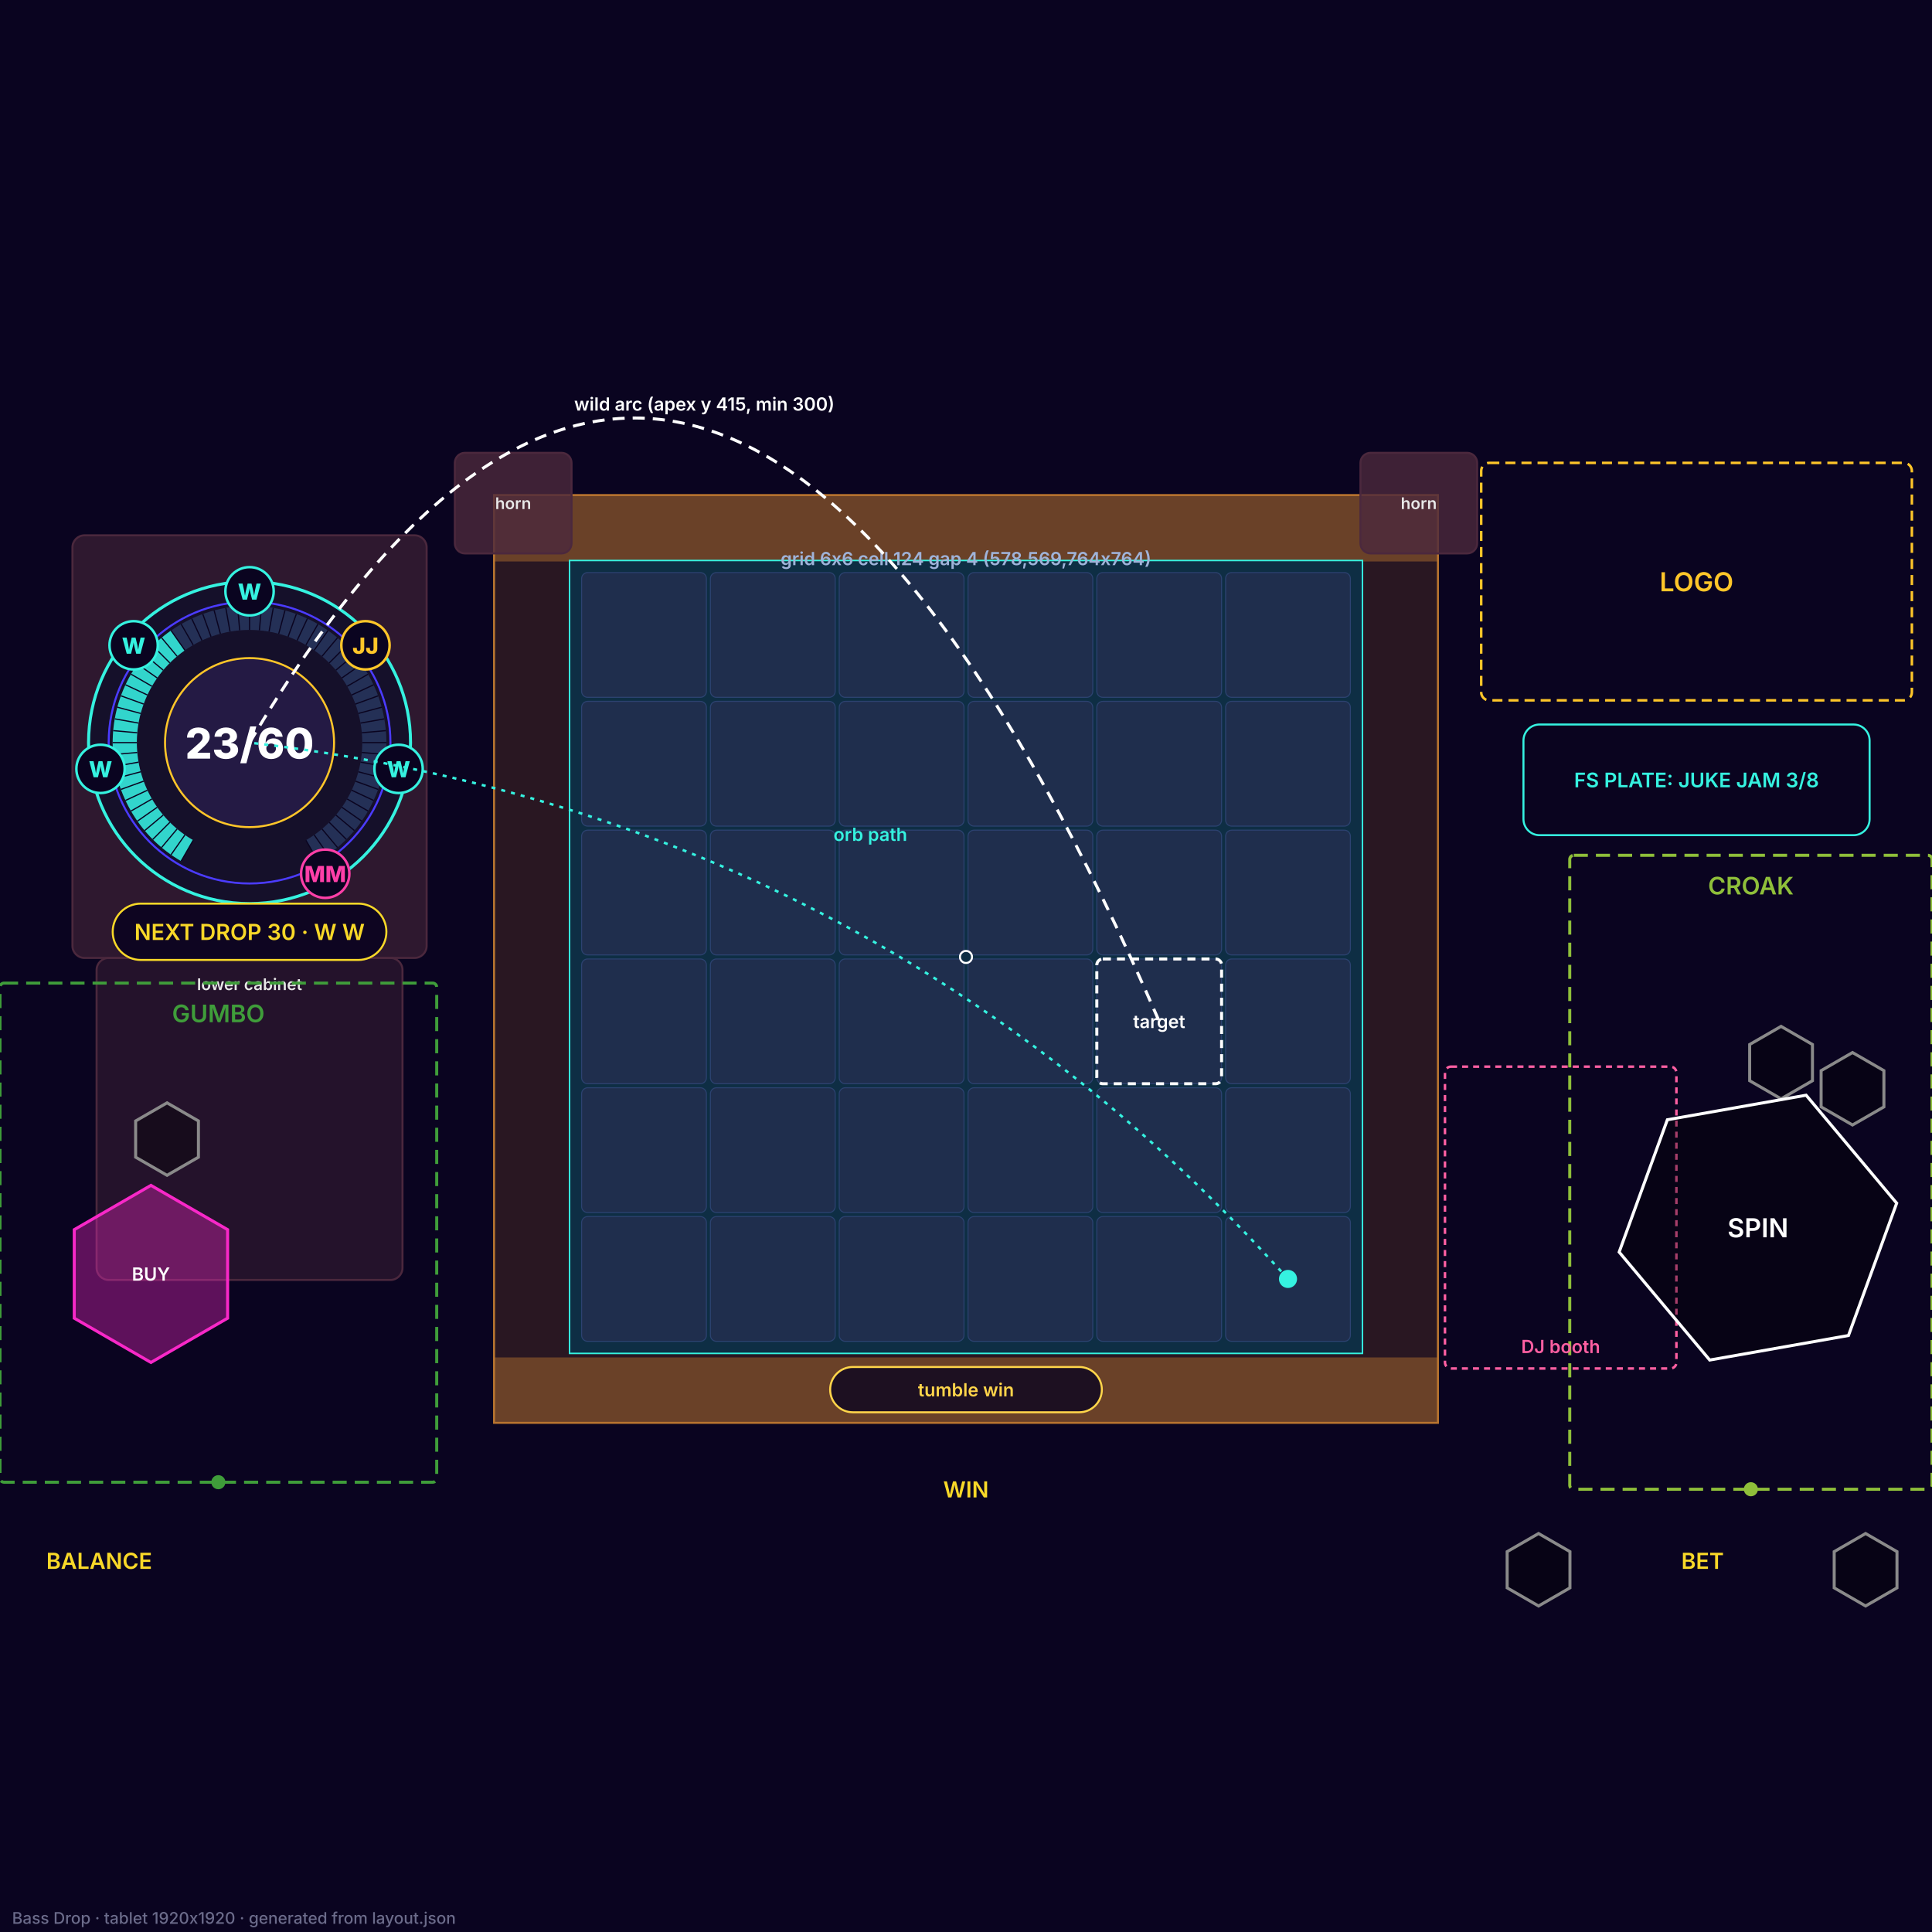
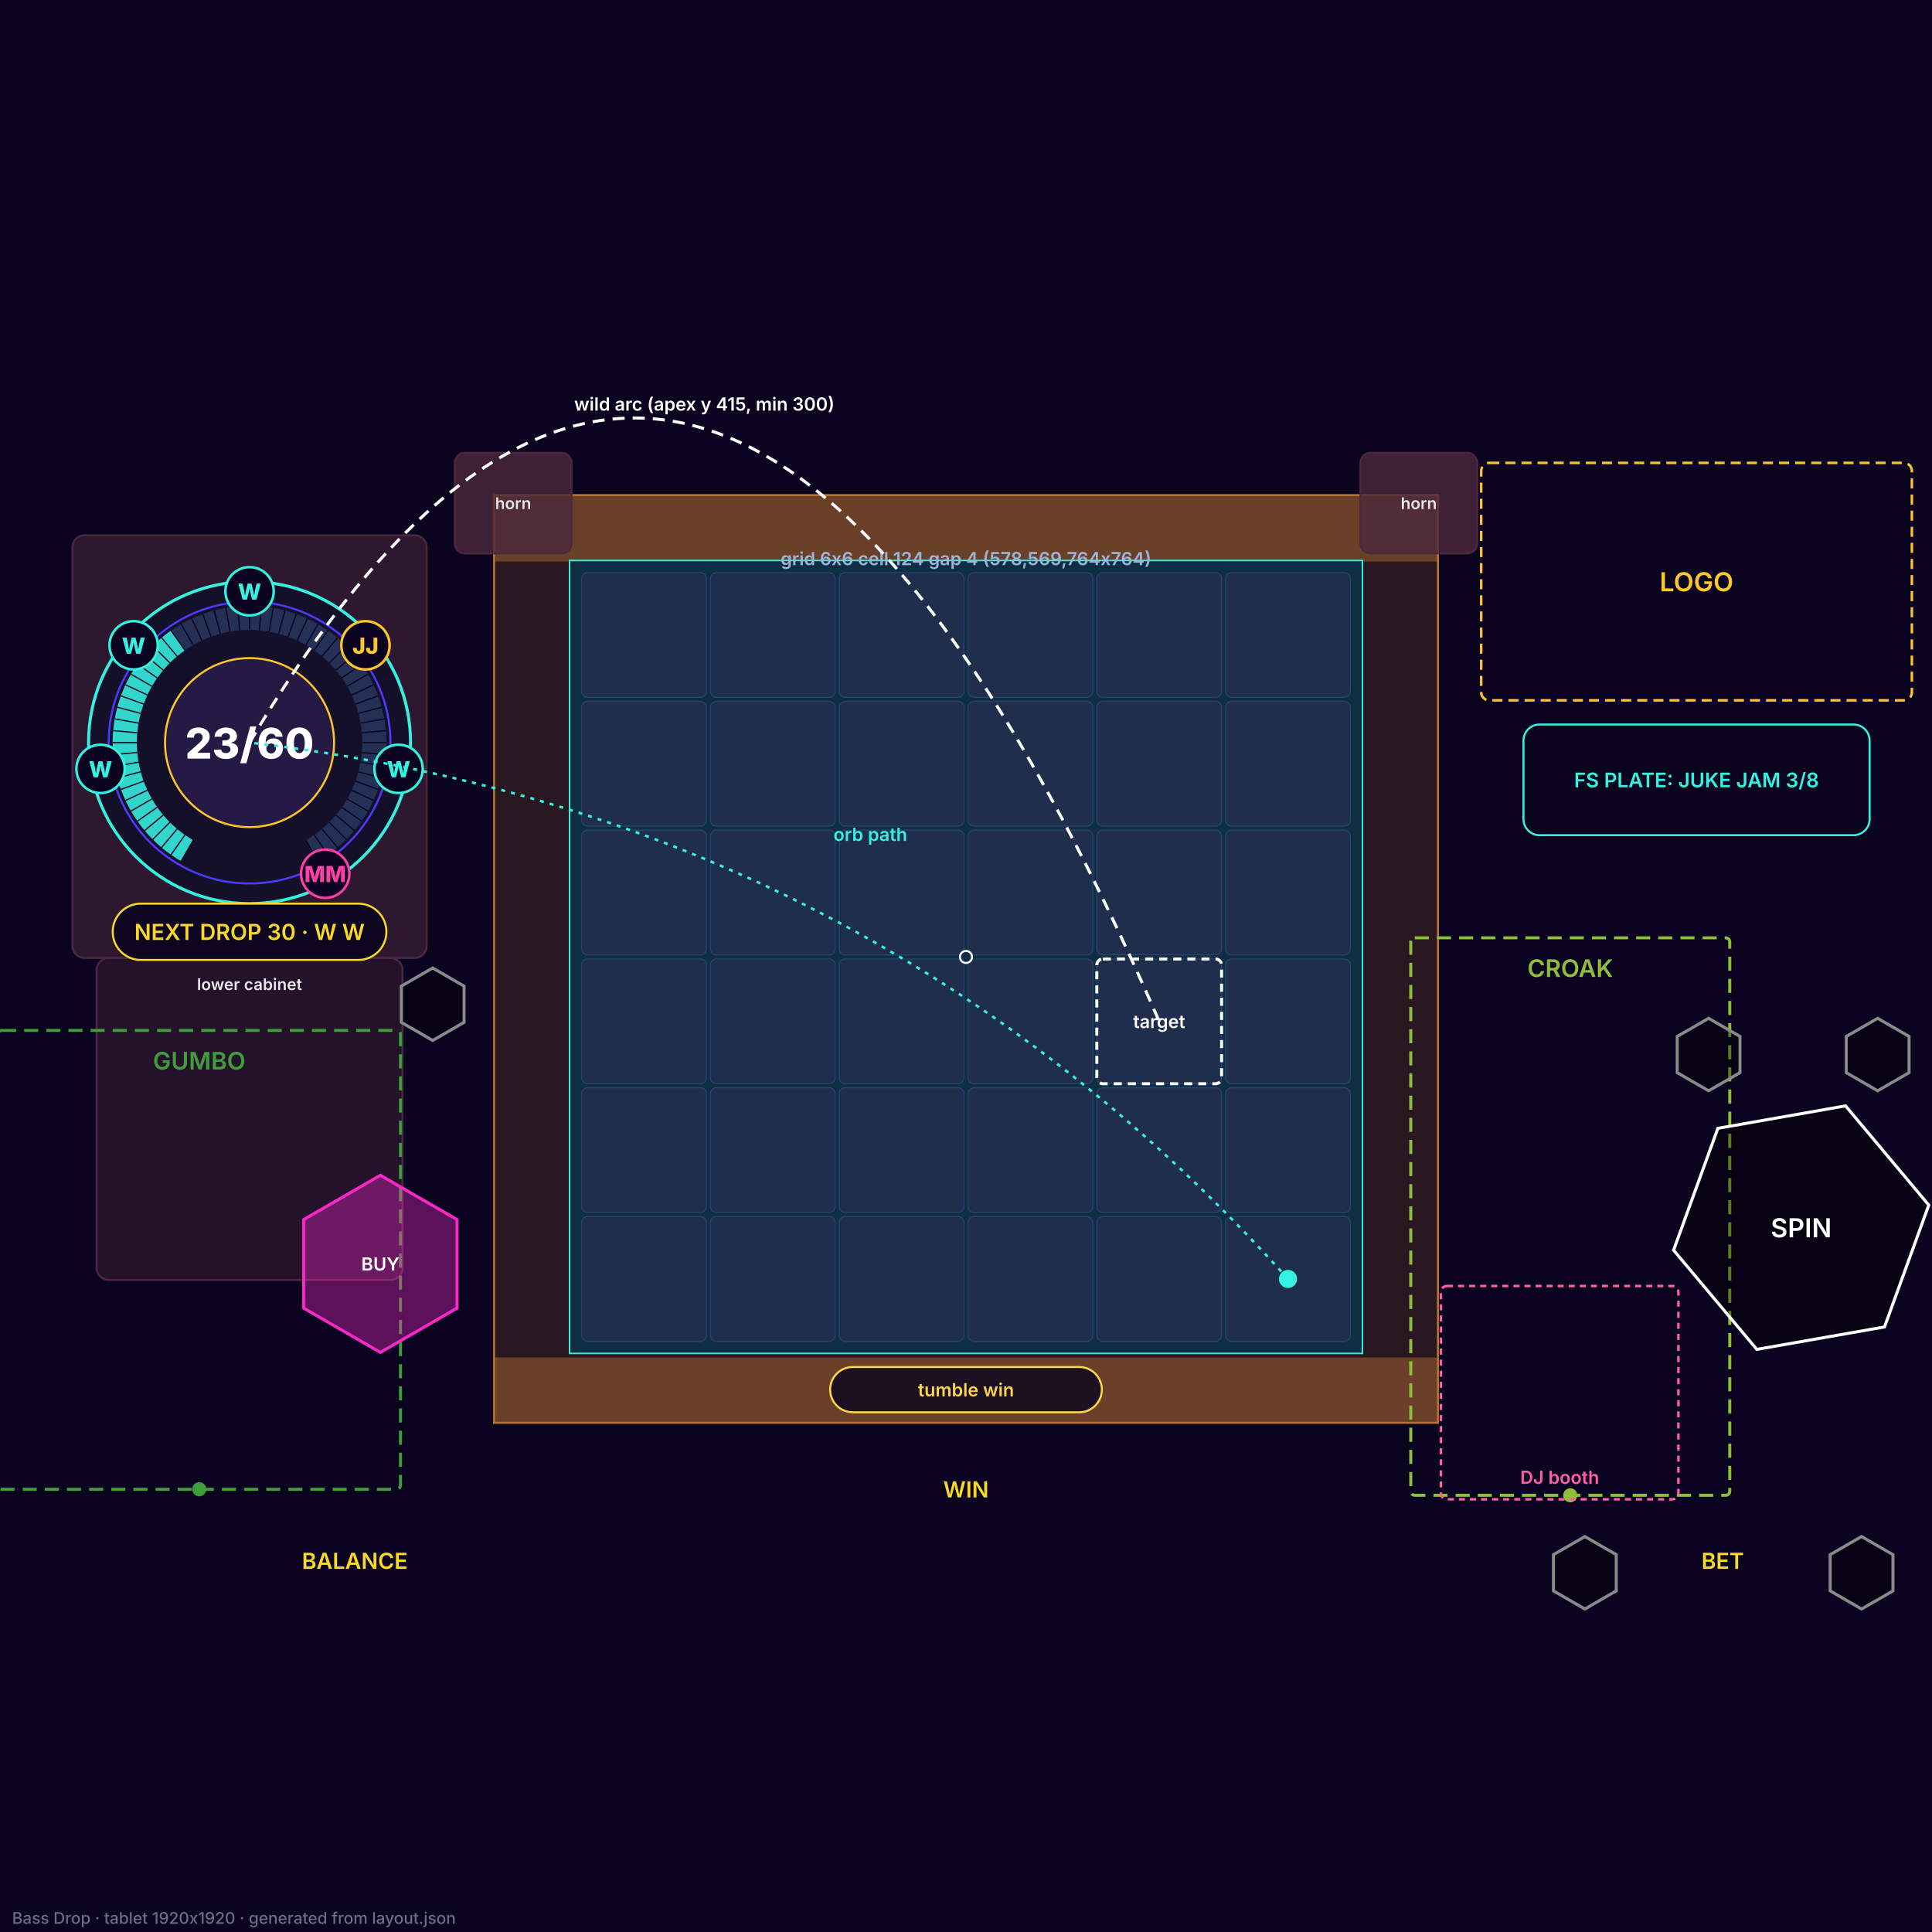
<svg xmlns="http://www.w3.org/2000/svg" viewBox="0 0 1920 1920" width="1920" height="1920">
  <rect width="1920" height="1920" fill="#0a0420" />
  <rect x="491" y="492" width="938" height="922" rx="0" fill="#b8742f" fill-opacity="0.18" stroke="#b8742f" stroke-width="2" />
  <rect x="491" y="492" width="938" height="66" rx="0" fill="#b8742f" fill-opacity="0.45" stroke="#b8742f" stroke-width="0" />
  <rect x="491" y="1349" width="938" height="65" rx="0" fill="#b8742f" fill-opacity="0.45" stroke="#b8742f" stroke-width="0" />
  <rect x="566" y="557" width="788" height="788" rx="0" fill="#0c3149" fill-opacity="0.9" stroke="#35f2e0" stroke-width="1.5" />
  <rect x="578" y="569" width="124" height="124" rx="6.0" fill="#1f2e4d" fill-opacity="1" stroke="#2c4270" stroke-width="1" />
  <rect x="578" y="697" width="124" height="124" rx="6.0" fill="#1f2e4d" fill-opacity="1" stroke="#2c4270" stroke-width="1" />
  <rect x="578" y="825" width="124" height="124" rx="6.0" fill="#1f2e4d" fill-opacity="1" stroke="#2c4270" stroke-width="1" />
  <rect x="578" y="953" width="124" height="124" rx="6.0" fill="#1f2e4d" fill-opacity="1" stroke="#2c4270" stroke-width="1" />
  <rect x="578" y="1081" width="124" height="124" rx="6.0" fill="#1f2e4d" fill-opacity="1" stroke="#2c4270" stroke-width="1" />
  <rect x="578" y="1209" width="124" height="124" rx="6.0" fill="#1f2e4d" fill-opacity="1" stroke="#2c4270" stroke-width="1" />
  <rect x="706" y="569" width="124" height="124" rx="6.0" fill="#1f2e4d" fill-opacity="1" stroke="#2c4270" stroke-width="1" />
  <rect x="706" y="697" width="124" height="124" rx="6.0" fill="#1f2e4d" fill-opacity="1" stroke="#2c4270" stroke-width="1" />
  <rect x="706" y="825" width="124" height="124" rx="6.0" fill="#1f2e4d" fill-opacity="1" stroke="#2c4270" stroke-width="1" />
  <rect x="706" y="953" width="124" height="124" rx="6.0" fill="#1f2e4d" fill-opacity="1" stroke="#2c4270" stroke-width="1" />
  <rect x="706" y="1081" width="124" height="124" rx="6.0" fill="#1f2e4d" fill-opacity="1" stroke="#2c4270" stroke-width="1" />
  <rect x="706" y="1209" width="124" height="124" rx="6.0" fill="#1f2e4d" fill-opacity="1" stroke="#2c4270" stroke-width="1" />
  <rect x="834" y="569" width="124" height="124" rx="6.0" fill="#1f2e4d" fill-opacity="1" stroke="#2c4270" stroke-width="1" />
  <rect x="834" y="697" width="124" height="124" rx="6.0" fill="#1f2e4d" fill-opacity="1" stroke="#2c4270" stroke-width="1" />
  <rect x="834" y="825" width="124" height="124" rx="6.0" fill="#1f2e4d" fill-opacity="1" stroke="#2c4270" stroke-width="1" />
  <rect x="834" y="953" width="124" height="124" rx="6.0" fill="#1f2e4d" fill-opacity="1" stroke="#2c4270" stroke-width="1" />
  <rect x="834" y="1081" width="124" height="124" rx="6.0" fill="#1f2e4d" fill-opacity="1" stroke="#2c4270" stroke-width="1" />
  <rect x="834" y="1209" width="124" height="124" rx="6.0" fill="#1f2e4d" fill-opacity="1" stroke="#2c4270" stroke-width="1" />
  <rect x="962" y="569" width="124" height="124" rx="6.0" fill="#1f2e4d" fill-opacity="1" stroke="#2c4270" stroke-width="1" />
  <rect x="962" y="697" width="124" height="124" rx="6.0" fill="#1f2e4d" fill-opacity="1" stroke="#2c4270" stroke-width="1" />
  <rect x="962" y="825" width="124" height="124" rx="6.0" fill="#1f2e4d" fill-opacity="1" stroke="#2c4270" stroke-width="1" />
  <rect x="962" y="953" width="124" height="124" rx="6.0" fill="#1f2e4d" fill-opacity="1" stroke="#2c4270" stroke-width="1" />
  <rect x="962" y="1081" width="124" height="124" rx="6.0" fill="#1f2e4d" fill-opacity="1" stroke="#2c4270" stroke-width="1" />
  <rect x="962" y="1209" width="124" height="124" rx="6.0" fill="#1f2e4d" fill-opacity="1" stroke="#2c4270" stroke-width="1" />
  <rect x="1090" y="569" width="124" height="124" rx="6.0" fill="#1f2e4d" fill-opacity="1" stroke="#2c4270" stroke-width="1" />
  <rect x="1090" y="697" width="124" height="124" rx="6.0" fill="#1f2e4d" fill-opacity="1" stroke="#2c4270" stroke-width="1" />
  <rect x="1090" y="825" width="124" height="124" rx="6.0" fill="#1f2e4d" fill-opacity="1" stroke="#2c4270" stroke-width="1" />
  <rect x="1090" y="953" width="124" height="124" rx="6.0" fill="#1f2e4d" fill-opacity="1" stroke="#2c4270" stroke-width="1" />
  <rect x="1090" y="1081" width="124" height="124" rx="6.0" fill="#1f2e4d" fill-opacity="1" stroke="#2c4270" stroke-width="1" />
  <rect x="1090" y="1209" width="124" height="124" rx="6.0" fill="#1f2e4d" fill-opacity="1" stroke="#2c4270" stroke-width="1" />
  <rect x="1218" y="569" width="124" height="124" rx="6.0" fill="#1f2e4d" fill-opacity="1" stroke="#2c4270" stroke-width="1" />
  <rect x="1218" y="697" width="124" height="124" rx="6.0" fill="#1f2e4d" fill-opacity="1" stroke="#2c4270" stroke-width="1" />
  <rect x="1218" y="825" width="124" height="124" rx="6.0" fill="#1f2e4d" fill-opacity="1" stroke="#2c4270" stroke-width="1" />
  <rect x="1218" y="953" width="124" height="124" rx="6.0" fill="#1f2e4d" fill-opacity="1" stroke="#2c4270" stroke-width="1" />
  <rect x="1218" y="1081" width="124" height="124" rx="6.0" fill="#1f2e4d" fill-opacity="1" stroke="#2c4270" stroke-width="1" />
  <rect x="1218" y="1209" width="124" height="124" rx="6.0" fill="#1f2e4d" fill-opacity="1" stroke="#2c4270" stroke-width="1" />
  <text x="960.0" y="555.0" font-family="Inter,Arial,sans-serif" font-size="18" font-weight="600" fill="#9fb3d9" text-anchor="middle" dominant-baseline="middle">grid 6x6  cell 124 gap 4  (578,569,764x764)</text>
  <rect x="1090" y="953" width="124" height="124" rx="6.0" fill="none" fill-opacity="1.0" stroke="#ffffff" stroke-width="3.0" stroke-dasharray="8.0,6.0" />
  <text x="1152.0" y="1015.0" font-family="Inter,Arial,sans-serif" font-size="18" font-weight="600" fill="#ffffff" text-anchor="middle" dominant-baseline="middle">target</text>
  <rect x="452" y="450" width="116" height="100" rx="10" fill="#4b283d" fill-opacity="0.8" stroke="#4b283d" stroke-width="2" />
  <text x="510.0" y="500.0" font-family="Inter,Arial,sans-serif" font-size="16" font-weight="600" fill="#e8e8e8" text-anchor="middle" dominant-baseline="middle">horn</text>
  <rect x="1352" y="450" width="116" height="100" rx="10" fill="#4b283d" fill-opacity="0.8" stroke="#4b283d" stroke-width="2" />
  <text x="1410.0" y="500.0" font-family="Inter,Arial,sans-serif" font-size="16" font-weight="600" fill="#e8e8e8" text-anchor="middle" dominant-baseline="middle">horn</text>
  <rect x="1472" y="460" width="428" height="236" rx="8" fill="none" fill-opacity="1.0" stroke="#ffc629" stroke-width="2.5" stroke-dasharray="10,6" />
  <text x="1686.0" y="578.0" font-family="Inter,Arial,sans-serif" font-size="26" font-weight="600" fill="#ffc629" text-anchor="middle" dominant-baseline="middle">LOGO</text>
  <rect x="72" y="532" width="352" height="420" rx="12" fill="#4b283d" fill-opacity="0.55" stroke="#4b283d" stroke-width="2" />
  <rect x="96" y="952" width="304" height="320" rx="12" fill="#4b283d" fill-opacity="0.4" stroke="#4b283d" stroke-width="2" />
  <text x="248.0" y="978" font-family="Inter,Arial,sans-serif" font-size="16" font-weight="600" fill="#e8e8e8" text-anchor="middle" dominant-baseline="middle">lower cabinet</text>
-   <rect x="0" y="977" width="434" height="496" rx="4" fill="none" fill-opacity="1.0" stroke="#3f9d3a" stroke-width="3" stroke-dasharray="14,8" />
-   <text x="217.0" y="1007" font-family="Inter,Arial,sans-serif" font-size="24" font-weight="600" fill="#3f9d3a" text-anchor="middle" dominant-baseline="middle">GUMBO</text>
-   <circle cx="217" cy="1473" r="7" fill="#3f9d3a" />
-   <rect x="1560" y="850" width="360" height="630" rx="4" fill="none" fill-opacity="1.0" stroke="#8fbf3a" stroke-width="3" stroke-dasharray="14,8" />
-   <text x="1740.0" y="880" font-family="Inter,Arial,sans-serif" font-size="24" font-weight="600" fill="#8fbf3a" text-anchor="middle" dominant-baseline="middle">CROAK</text>
-   <circle cx="1740" cy="1480" r="7" fill="#8fbf3a" />
-   <rect x="1436" y="1060" width="230" height="300" rx="6" fill="none" fill-opacity="1.0" stroke="#ff5fa2" stroke-width="2.5" stroke-dasharray="6,5" />
-   <text x="1551.0" y="1338" font-family="Inter,Arial,sans-serif" font-size="18" font-weight="600" fill="#ff5fa2" text-anchor="middle" dominant-baseline="middle">DJ booth</text>
+   <rect x="-2" y="1024" width="400" height="456" rx="4" fill="none" fill-opacity="1.0" stroke="#3f9d3a" stroke-width="3" stroke-dasharray="14,8" />
+   <text x="198.0" y="1054" font-family="Inter,Arial,sans-serif" font-size="24" font-weight="600" fill="#3f9d3a" text-anchor="middle" dominant-baseline="middle">GUMBO</text>
+   <circle cx="198" cy="1480" r="7" fill="#3f9d3a" />
+   <rect x="1402" y="932" width="317" height="554" rx="4" fill="none" fill-opacity="1.0" stroke="#8fbf3a" stroke-width="3" stroke-dasharray="14,8" />
+   <text x="1560.5" y="962" font-family="Inter,Arial,sans-serif" font-size="24" font-weight="600" fill="#8fbf3a" text-anchor="middle" dominant-baseline="middle">CROAK</text>
+   <circle cx="1560.5" cy="1486" r="7" fill="#8fbf3a" />
+   <rect x="1432" y="1278" width="236" height="212" rx="6" fill="none" fill-opacity="1.0" stroke="#ff5fa2" stroke-width="2.5" stroke-dasharray="6,5" />
+   <text x="1550.0" y="1468" font-family="Inter,Arial,sans-serif" font-size="18" font-weight="600" fill="#ff5fa2" text-anchor="middle" dominant-baseline="middle">DJ booth</text>
  <circle cx="248" cy="738" r="160.0" fill="#15102a" stroke="#35f2e0" stroke-width="3.0" />
  <circle cx="248" cy="738" r="140.0" fill="none" stroke="#4b3bff" stroke-width="2.0" />
  <path d="M186.0,845.4 A124.0,124.0 0 1 1 310.0,845.4" fill="none" stroke="#243056" stroke-width="24.0" />
  <path d="M186.0,845.4 A124.0,124.0 0 0 1 176.9,636.4" fill="none" stroke="#35f2e0" stroke-opacity="0.85" stroke-width="24.0" />
  <line x1="192.0" y1="835.0" x2="180.0" y2="855.8" stroke="#0a0420" stroke-width="1.2" />
  <line x1="183.8" y1="829.7" x2="170.0" y2="849.4" stroke="#0a0420" stroke-width="1.2" />
  <line x1="176.0" y1="823.8" x2="160.6" y2="842.2" stroke="#0a0420" stroke-width="1.2" />
  <line x1="168.8" y1="817.2" x2="151.8" y2="834.2" stroke="#0a0420" stroke-width="1.2" />
  <line x1="162.2" y1="810.0" x2="143.8" y2="825.4" stroke="#0a0420" stroke-width="1.2" />
  <line x1="156.3" y1="802.2" x2="136.6" y2="816.0" stroke="#0a0420" stroke-width="1.2" />
  <line x1="151.0" y1="794.0" x2="130.2" y2="806.0" stroke="#0a0420" stroke-width="1.2" />
  <line x1="146.5" y1="785.3" x2="124.7" y2="795.5" stroke="#0a0420" stroke-width="1.2" />
  <line x1="142.8" y1="776.3" x2="120.2" y2="784.5" stroke="#0a0420" stroke-width="1.2" />
  <line x1="139.8" y1="767.0" x2="116.6" y2="773.2" stroke="#0a0420" stroke-width="1.2" />
  <line x1="137.7" y1="757.4" x2="114.1" y2="761.6" stroke="#0a0420" stroke-width="1.2" />
  <line x1="136.4" y1="747.8" x2="112.5" y2="749.9" stroke="#0a0420" stroke-width="1.2" />
  <line x1="136.0" y1="738.0" x2="112.0" y2="738.0" stroke="#0a0420" stroke-width="1.2" />
  <line x1="136.4" y1="728.2" x2="112.5" y2="726.1" stroke="#0a0420" stroke-width="1.2" />
  <line x1="137.7" y1="718.6" x2="114.1" y2="714.4" stroke="#0a0420" stroke-width="1.2" />
  <line x1="139.8" y1="709.0" x2="116.6" y2="702.8" stroke="#0a0420" stroke-width="1.2" />
  <line x1="142.8" y1="699.7" x2="120.2" y2="691.5" stroke="#0a0420" stroke-width="1.2" />
  <line x1="146.5" y1="690.7" x2="124.7" y2="680.5" stroke="#0a0420" stroke-width="1.2" />
  <line x1="151.0" y1="682.0" x2="130.2" y2="670.0" stroke="#0a0420" stroke-width="1.2" />
  <line x1="156.3" y1="673.8" x2="136.6" y2="660.0" stroke="#0a0420" stroke-width="1.2" />
  <line x1="162.2" y1="666.0" x2="143.8" y2="650.6" stroke="#0a0420" stroke-width="1.2" />
  <line x1="168.8" y1="658.8" x2="151.8" y2="641.8" stroke="#0a0420" stroke-width="1.2" />
  <line x1="176.0" y1="652.2" x2="160.6" y2="633.8" stroke="#0a0420" stroke-width="1.2" />
  <line x1="183.8" y1="646.3" x2="170.0" y2="626.6" stroke="#0a0420" stroke-width="1.2" />
  <line x1="192.0" y1="641.0" x2="180.0" y2="620.2" stroke="#0a0420" stroke-width="1.2" />
  <line x1="200.7" y1="636.5" x2="190.5" y2="614.7" stroke="#0a0420" stroke-width="1.2" />
  <line x1="209.7" y1="632.8" x2="201.5" y2="610.2" stroke="#0a0420" stroke-width="1.2" />
  <line x1="219.0" y1="629.8" x2="212.8" y2="606.6" stroke="#0a0420" stroke-width="1.2" />
  <line x1="228.6" y1="627.7" x2="224.4" y2="604.1" stroke="#0a0420" stroke-width="1.2" />
  <line x1="238.2" y1="626.4" x2="236.1" y2="602.5" stroke="#0a0420" stroke-width="1.2" />
  <line x1="248.0" y1="626.0" x2="248.0" y2="602.0" stroke="#0a0420" stroke-width="1.2" />
  <line x1="257.8" y1="626.4" x2="259.9" y2="602.5" stroke="#0a0420" stroke-width="1.2" />
  <line x1="267.4" y1="627.7" x2="271.6" y2="604.1" stroke="#0a0420" stroke-width="1.2" />
  <line x1="277.0" y1="629.8" x2="283.2" y2="606.6" stroke="#0a0420" stroke-width="1.2" />
  <line x1="286.3" y1="632.8" x2="294.5" y2="610.2" stroke="#0a0420" stroke-width="1.2" />
  <line x1="295.3" y1="636.5" x2="305.5" y2="614.7" stroke="#0a0420" stroke-width="1.2" />
  <line x1="304.0" y1="641.0" x2="316.0" y2="620.2" stroke="#0a0420" stroke-width="1.2" />
  <line x1="312.2" y1="646.3" x2="326.0" y2="626.6" stroke="#0a0420" stroke-width="1.2" />
  <line x1="320.0" y1="652.2" x2="335.4" y2="633.8" stroke="#0a0420" stroke-width="1.2" />
  <line x1="327.2" y1="658.8" x2="344.2" y2="641.8" stroke="#0a0420" stroke-width="1.2" />
  <line x1="333.8" y1="666.0" x2="352.2" y2="650.6" stroke="#0a0420" stroke-width="1.2" />
  <line x1="339.7" y1="673.8" x2="359.4" y2="660.0" stroke="#0a0420" stroke-width="1.2" />
  <line x1="345.0" y1="682.0" x2="365.8" y2="670.0" stroke="#0a0420" stroke-width="1.2" />
  <line x1="349.5" y1="690.7" x2="371.3" y2="680.5" stroke="#0a0420" stroke-width="1.2" />
  <line x1="353.2" y1="699.7" x2="375.8" y2="691.5" stroke="#0a0420" stroke-width="1.2" />
  <line x1="356.2" y1="709.0" x2="379.4" y2="702.8" stroke="#0a0420" stroke-width="1.2" />
  <line x1="358.3" y1="718.6" x2="381.9" y2="714.4" stroke="#0a0420" stroke-width="1.2" />
  <line x1="359.6" y1="728.2" x2="383.5" y2="726.1" stroke="#0a0420" stroke-width="1.2" />
  <line x1="360.0" y1="738.0" x2="384.0" y2="738.0" stroke="#0a0420" stroke-width="1.2" />
  <line x1="359.6" y1="747.8" x2="383.5" y2="749.9" stroke="#0a0420" stroke-width="1.2" />
  <line x1="358.3" y1="757.4" x2="381.9" y2="761.6" stroke="#0a0420" stroke-width="1.2" />
  <line x1="356.2" y1="767.0" x2="379.4" y2="773.2" stroke="#0a0420" stroke-width="1.2" />
  <line x1="353.2" y1="776.3" x2="375.8" y2="784.5" stroke="#0a0420" stroke-width="1.2" />
  <line x1="349.5" y1="785.3" x2="371.3" y2="795.5" stroke="#0a0420" stroke-width="1.2" />
  <line x1="345.0" y1="794.0" x2="365.8" y2="806.0" stroke="#0a0420" stroke-width="1.2" />
  <line x1="339.7" y1="802.2" x2="359.4" y2="816.0" stroke="#0a0420" stroke-width="1.2" />
  <line x1="333.8" y1="810.0" x2="352.2" y2="825.4" stroke="#0a0420" stroke-width="1.2" />
  <line x1="327.2" y1="817.2" x2="344.2" y2="834.2" stroke="#0a0420" stroke-width="1.2" />
  <line x1="320.0" y1="823.8" x2="335.4" y2="842.2" stroke="#0a0420" stroke-width="1.2" />
  <line x1="312.2" y1="829.7" x2="326.0" y2="849.4" stroke="#0a0420" stroke-width="1.2" />
  <line x1="304.0" y1="835.0" x2="316.0" y2="855.8" stroke="#0a0420" stroke-width="1.2" />
  <circle cx="248" cy="738" r="84.0" fill="#241a44" stroke="#ffc629" stroke-width="2.0" />
  <text x="248" y="738" font-family="Inter,Arial,sans-serif" font-size="42" font-weight="800" fill="#ffffff" text-anchor="middle" dominant-baseline="middle">23/60</text>
  <circle cx="99.9" cy="764.1" r="24.0" fill="#0a0420" stroke="#35f2e0" stroke-width="2.5" />
  <text x="99.885" y="764.117" font-family="Inter,Arial,sans-serif" font-size="22" font-weight="800" fill="#35f2e0" text-anchor="middle" dominant-baseline="middle">W</text>
  <circle cx="132.8" cy="641.3" r="24.0" fill="#0a0420" stroke="#35f2e0" stroke-width="2.5" />
  <text x="132.787" y="641.325" font-family="Inter,Arial,sans-serif" font-size="22" font-weight="800" fill="#35f2e0" text-anchor="middle" dominant-baseline="middle">W</text>
  <circle cx="248.0" cy="587.6" r="24.0" fill="#0a0420" stroke="#35f2e0" stroke-width="2.5" />
  <text x="248.0" y="587.6" font-family="Inter,Arial,sans-serif" font-size="22" font-weight="800" fill="#35f2e0" text-anchor="middle" dominant-baseline="middle">W</text>
  <circle cx="363.2" cy="641.3" r="24.0" fill="#0a0420" stroke="#ffc629" stroke-width="2.5" />
  <text x="363.213" y="641.325" font-family="Inter,Arial,sans-serif" font-size="22" font-weight="800" fill="#ffc629" text-anchor="middle" dominant-baseline="middle">JJ</text>
  <circle cx="396.1" cy="764.1" r="24.0" fill="#0a0420" stroke="#35f2e0" stroke-width="2.5" />
  <text x="396.115" y="764.117" font-family="Inter,Arial,sans-serif" font-size="22" font-weight="800" fill="#35f2e0" text-anchor="middle" dominant-baseline="middle">W</text>
  <circle cx="323.2" cy="868.3" r="24.0" fill="#0a0420" stroke="#ff3fa8" stroke-width="2.5" />
  <text x="323.2" y="868.25" font-family="Inter,Arial,sans-serif" font-size="22" font-weight="800" fill="#ff3fa8" text-anchor="middle" dominant-baseline="middle">MM</text>
  <rect x="112" y="898" width="272" height="56" rx="28.0" fill="#0a0420" fill-opacity="0.9" stroke="#f8d828" stroke-width="2" />
  <text x="248.0" y="926.0" font-family="Inter,Arial,sans-serif" font-size="22" font-weight="600" fill="#f8d828" text-anchor="middle" dominant-baseline="middle">NEXT DROP 30 · W W</text>
  <rect x="1514" y="720" width="344" height="110" rx="16" fill="#0a0420" fill-opacity="0.8" stroke="#35f2e0" stroke-width="2" />
  <text x="1686.0" y="775.0" font-family="Inter,Arial,sans-serif" font-size="20" font-weight="600" fill="#35f2e0" text-anchor="middle" dominant-baseline="middle">FS PLATE: JUKE JAM 3/8</text>
  <path d="M248,738 Q700.0,-24.4 1152.0,1015.0" fill="none" stroke="#ffffff" stroke-width="3.0" stroke-dasharray="12.0,8.0" />
  <text x="700.0" y="401.4" font-family="Inter,Arial,sans-serif" font-size="18" font-weight="600" fill="#ffffff" text-anchor="middle" dominant-baseline="middle">wild arc (apex y 415, min 300)</text>
  <path d="M1280.0,1271.0 Q865.0,809.0 248,738" fill="none" stroke="#35f2e0" stroke-width="2.5" stroke-dasharray="4.0,6.0" />
  <circle cx="1280.0" cy="1271.0" r="9.0" fill="#35f2e0" />
  <text x="864.955" y="829.031" font-family="Inter,Arial,sans-serif" font-size="18" font-weight="600" fill="#35f2e0" text-anchor="middle" dominant-baseline="middle">orb path</text>
  <rect x="825.0" y="1358.5" width="270.0" height="45.0" rx="22.5" fill="#0a0420" fill-opacity="0.8" stroke="#ffd54a" stroke-width="2" />
  <text x="960" y="1381" font-family="Inter,Arial,sans-serif" font-size="18" font-weight="600" fill="#ffd54a" text-anchor="middle" dominant-baseline="middle">tumble win</text>
-   <polygon points="1801.2,1074.0 1770.0,1092.0 1738.8,1074.0 1738.8,1038.0 1770.0,1020.0 1801.2,1038.0" fill="#000000" fill-opacity="0.35" stroke="#8a8a8a" stroke-width="3" />
-   <polygon points="1872.2,1100.0 1841.0,1118.0 1809.8,1100.0 1809.8,1064.0 1841.0,1046.0 1872.2,1064.0" fill="#000000" fill-opacity="0.35" stroke="#8a8a8a" stroke-width="3" />
-   <polygon points="197.2,1150.0 166.0,1168.0 134.8,1150.0 134.8,1114.0 166.0,1096.0 197.2,1114.0" fill="#000000" fill-opacity="0.35" stroke="#8a8a8a" stroke-width="3" />
-   <polygon points="1560.2,1578.0 1529.0,1596.0 1497.8,1578.0 1497.8,1542.0 1529.0,1524.0 1560.2,1542.0" fill="#000000" fill-opacity="0.35" stroke="#8a8a8a" stroke-width="3" />
-   <polygon points="1885.2,1578.0 1854.0,1596.0 1822.8,1578.0 1822.8,1542.0 1854.0,1524.0 1885.2,1542.0" fill="#000000" fill-opacity="0.35" stroke="#8a8a8a" stroke-width="3" />
-   <polygon points="226.2,1310.0 150.0,1354.0 73.8,1310.0 73.8,1222.0 150.0,1178.0 226.2,1222.0" fill="#f828c8" fill-opacity="0.35" stroke="#f828c8" stroke-width="3" />
-   <text x="150" y="1266" font-family="Inter,Arial,sans-serif" font-size="18" font-weight="600" fill="#ffffff" text-anchor="middle" dominant-baseline="middle">BUY</text>
-   <polygon points="1837.0,1327.2 1699.1,1351.6 1609.1,1244.3 1657.0,1112.8 1794.9,1088.4 1884.9,1195.7" fill="#000000" fill-opacity="0.35" stroke="#ffffff" stroke-width="3" />
-   <text x="1747" y="1220" font-family="Inter,Arial,sans-serif" font-size="26" font-weight="600" fill="#ffffff" text-anchor="middle" dominant-baseline="middle">SPIN</text>
-   <text x="46" y="1551" font-family="Inter,Arial,sans-serif" font-size="22" font-weight="600" fill="#f8d828" text-anchor="start" dominant-baseline="middle">BALANCE</text>
-   <text x="1692" y="1551" font-family="Inter,Arial,sans-serif" font-size="22" font-weight="600" fill="#f8d828" text-anchor="middle" dominant-baseline="middle">BET</text>
+   <polygon points="1729.2,1066.0 1698.0,1084.0 1666.8,1066.0 1666.8,1030.0 1698.0,1012.0 1729.2,1030.0" fill="#000000" fill-opacity="0.35" stroke="#8a8a8a" stroke-width="3" />
+   <polygon points="1897.2,1066.0 1866.0,1084.0 1834.8,1066.0 1834.8,1030.0 1866.0,1012.0 1897.2,1030.0" fill="#000000" fill-opacity="0.35" stroke="#8a8a8a" stroke-width="3" />
+   <polygon points="461.2,1016.0 430.0,1034.0 398.8,1016.0 398.8,980.0 430.0,962.0 461.2,980.0" fill="#000000" fill-opacity="0.35" stroke="#8a8a8a" stroke-width="3" />
+   <polygon points="1606.2,1581.0 1575.0,1599.0 1543.8,1581.0 1543.8,1545.0 1575.0,1527.0 1606.2,1545.0" fill="#000000" fill-opacity="0.35" stroke="#8a8a8a" stroke-width="3" />
+   <polygon points="1881.2,1581.0 1850.0,1599.0 1818.8,1581.0 1818.8,1545.0 1850.0,1527.0 1881.2,1545.0" fill="#000000" fill-opacity="0.35" stroke="#8a8a8a" stroke-width="3" />
+   <polygon points="454.2,1300.0 378.0,1344.0 301.8,1300.0 301.8,1212.0 378.0,1168.0 454.2,1212.0" fill="#f828c8" fill-opacity="0.35" stroke="#f828c8" stroke-width="3" />
+   <text x="378" y="1256" font-family="Inter,Arial,sans-serif" font-size="18" font-weight="600" fill="#ffffff" text-anchor="middle" dominant-baseline="middle">BUY</text>
+   <polygon points="1872.8,1318.7 1745.9,1341.0 1663.2,1242.4 1707.2,1121.3 1834.1,1099.0 1916.8,1197.6" fill="#000000" fill-opacity="0.35" stroke="#ffffff" stroke-width="3" />
+   <text x="1790" y="1220" font-family="Inter,Arial,sans-serif" font-size="26" font-weight="600" fill="#ffffff" text-anchor="middle" dominant-baseline="middle">SPIN</text>
+   <text x="300" y="1551" font-family="Inter,Arial,sans-serif" font-size="22" font-weight="600" fill="#f8d828" text-anchor="start" dominant-baseline="middle">BALANCE</text>
+   <text x="1712" y="1551" font-family="Inter,Arial,sans-serif" font-size="22" font-weight="600" fill="#f8d828" text-anchor="middle" dominant-baseline="middle">BET</text>
  <text x="960" y="1480" font-family="Inter,Arial,sans-serif" font-size="22" font-weight="600" fill="#f8d828" text-anchor="middle" dominant-baseline="middle">WIN</text>
  <circle cx="960" cy="951" r="6" fill="none" stroke="#ffffff" stroke-width="2" />
  <text x="12" y="1906" font-family="Inter,Arial,sans-serif" font-size="16" font-weight="500" fill="#6b6b8a" text-anchor="start" dominant-baseline="middle">Bass Drop · tablet 1920x1920 · generated from layout.json</text>
</svg>
